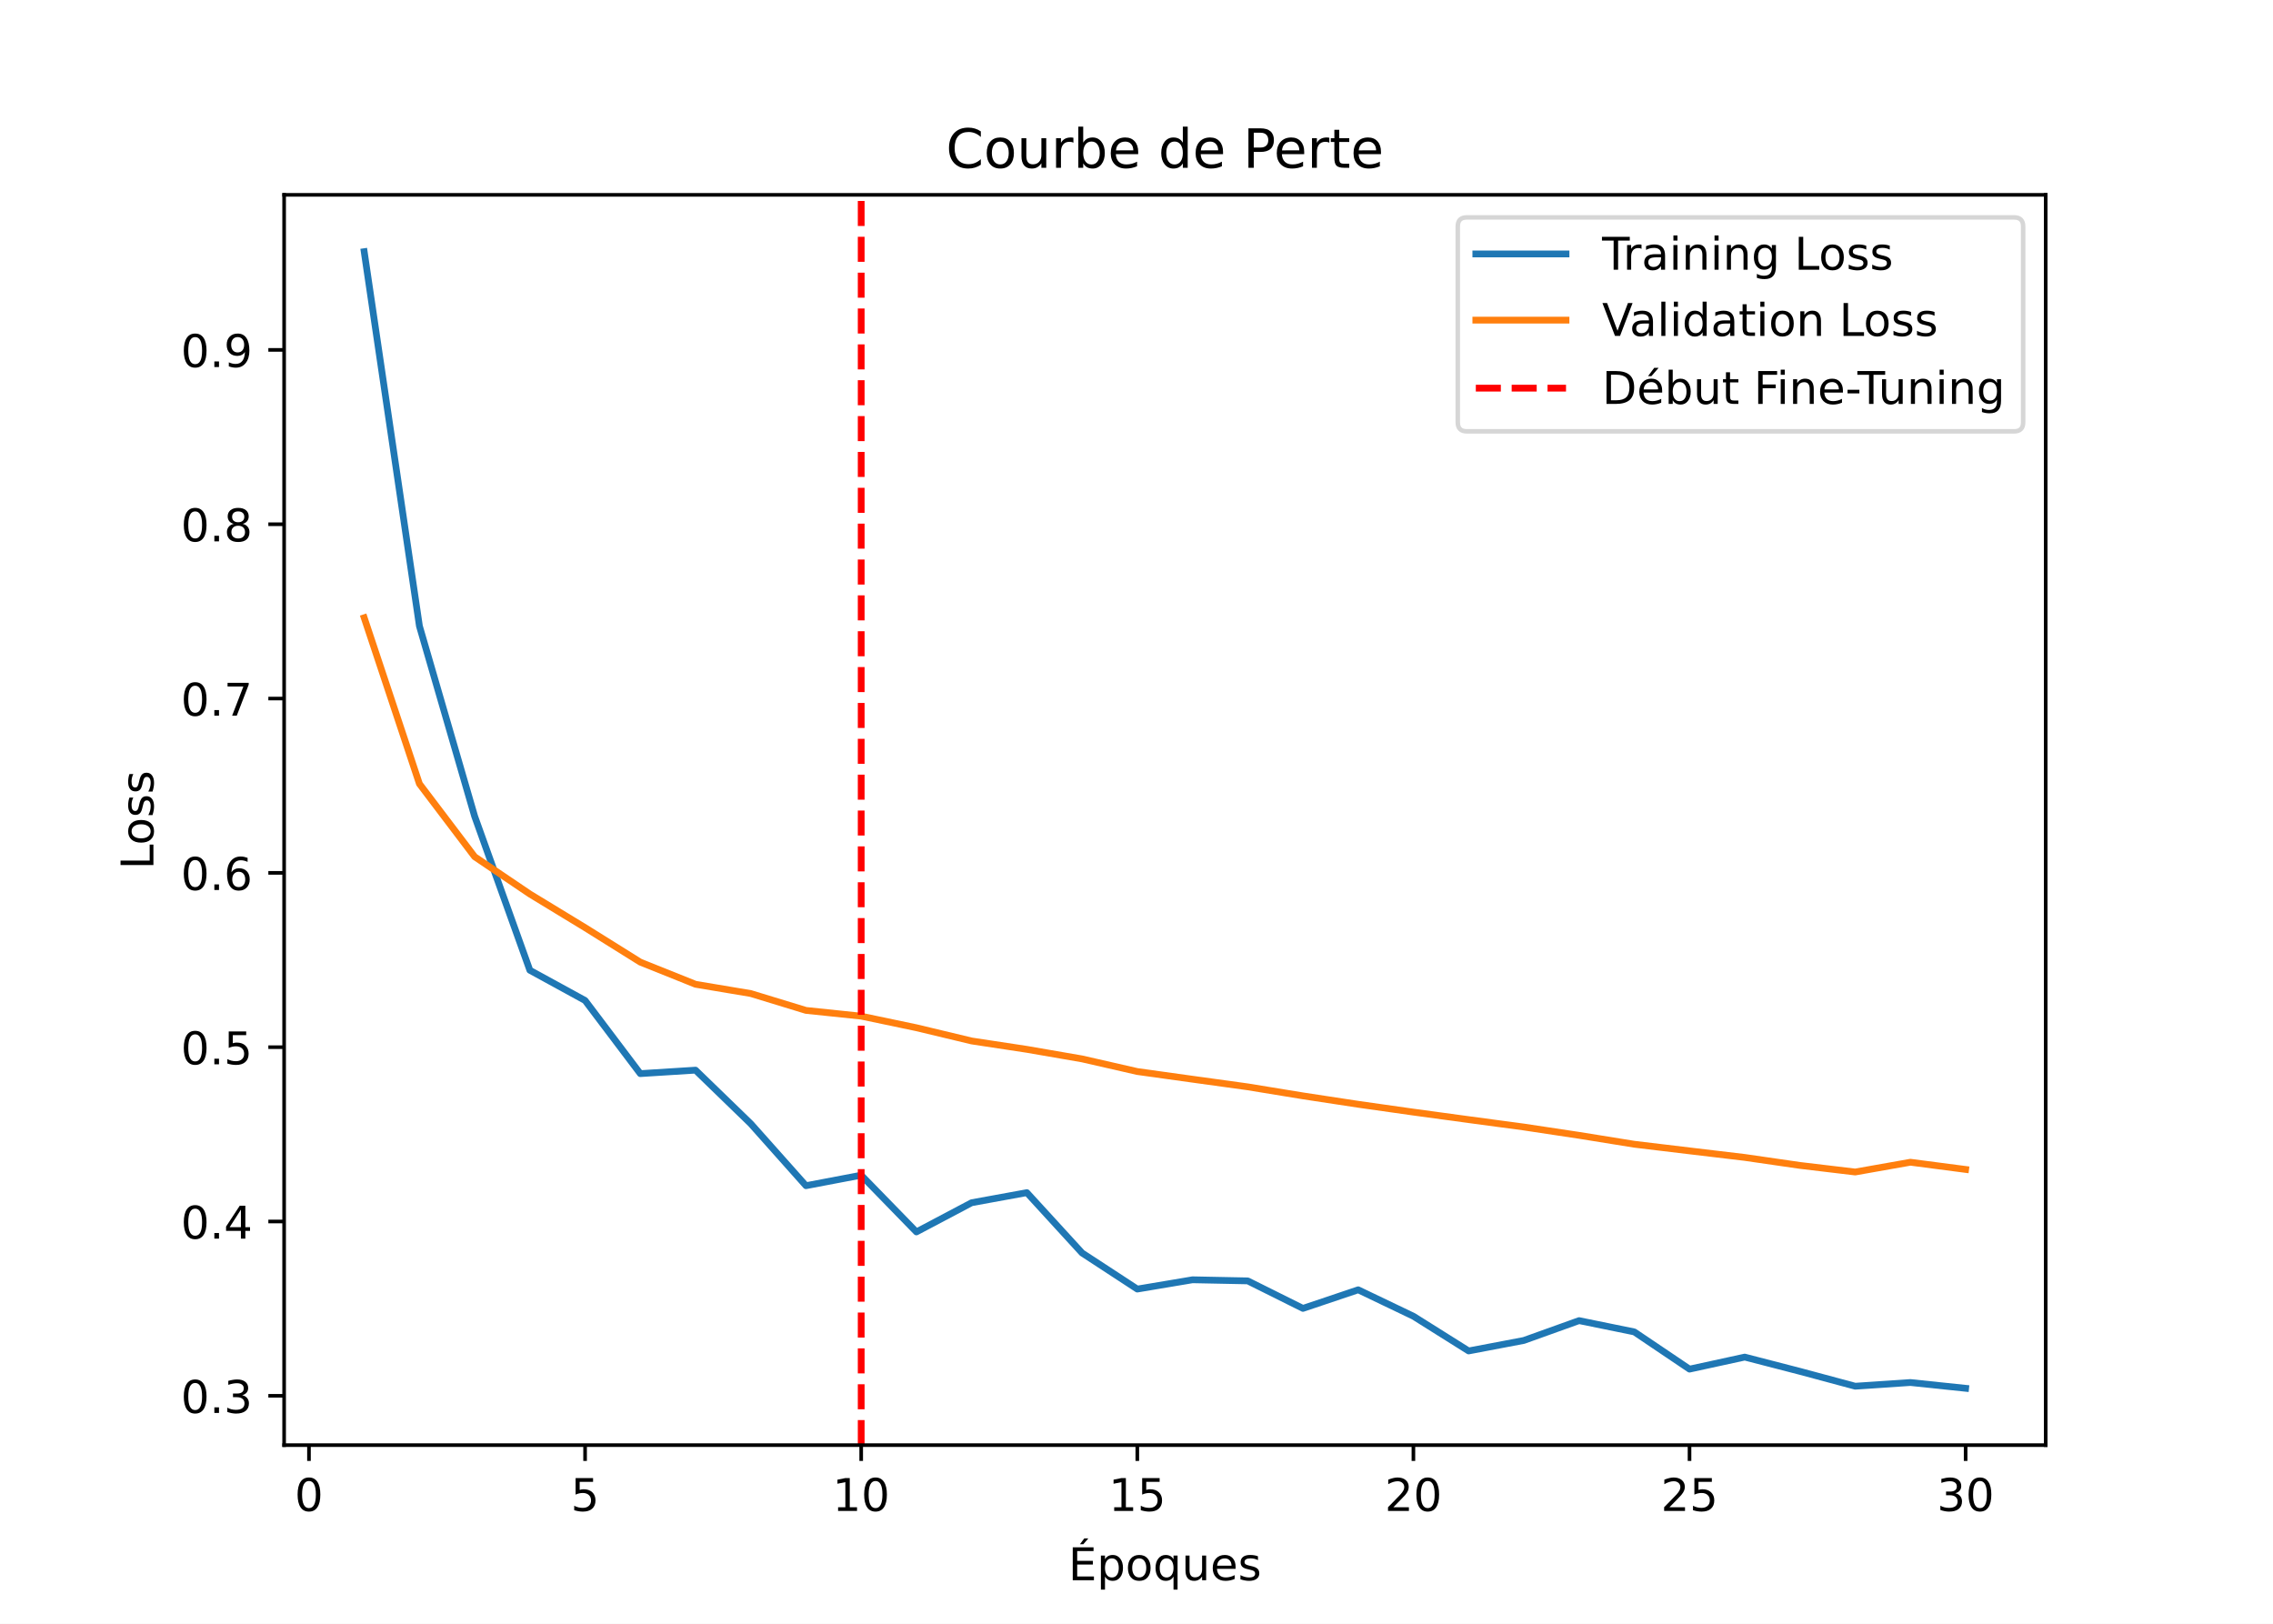
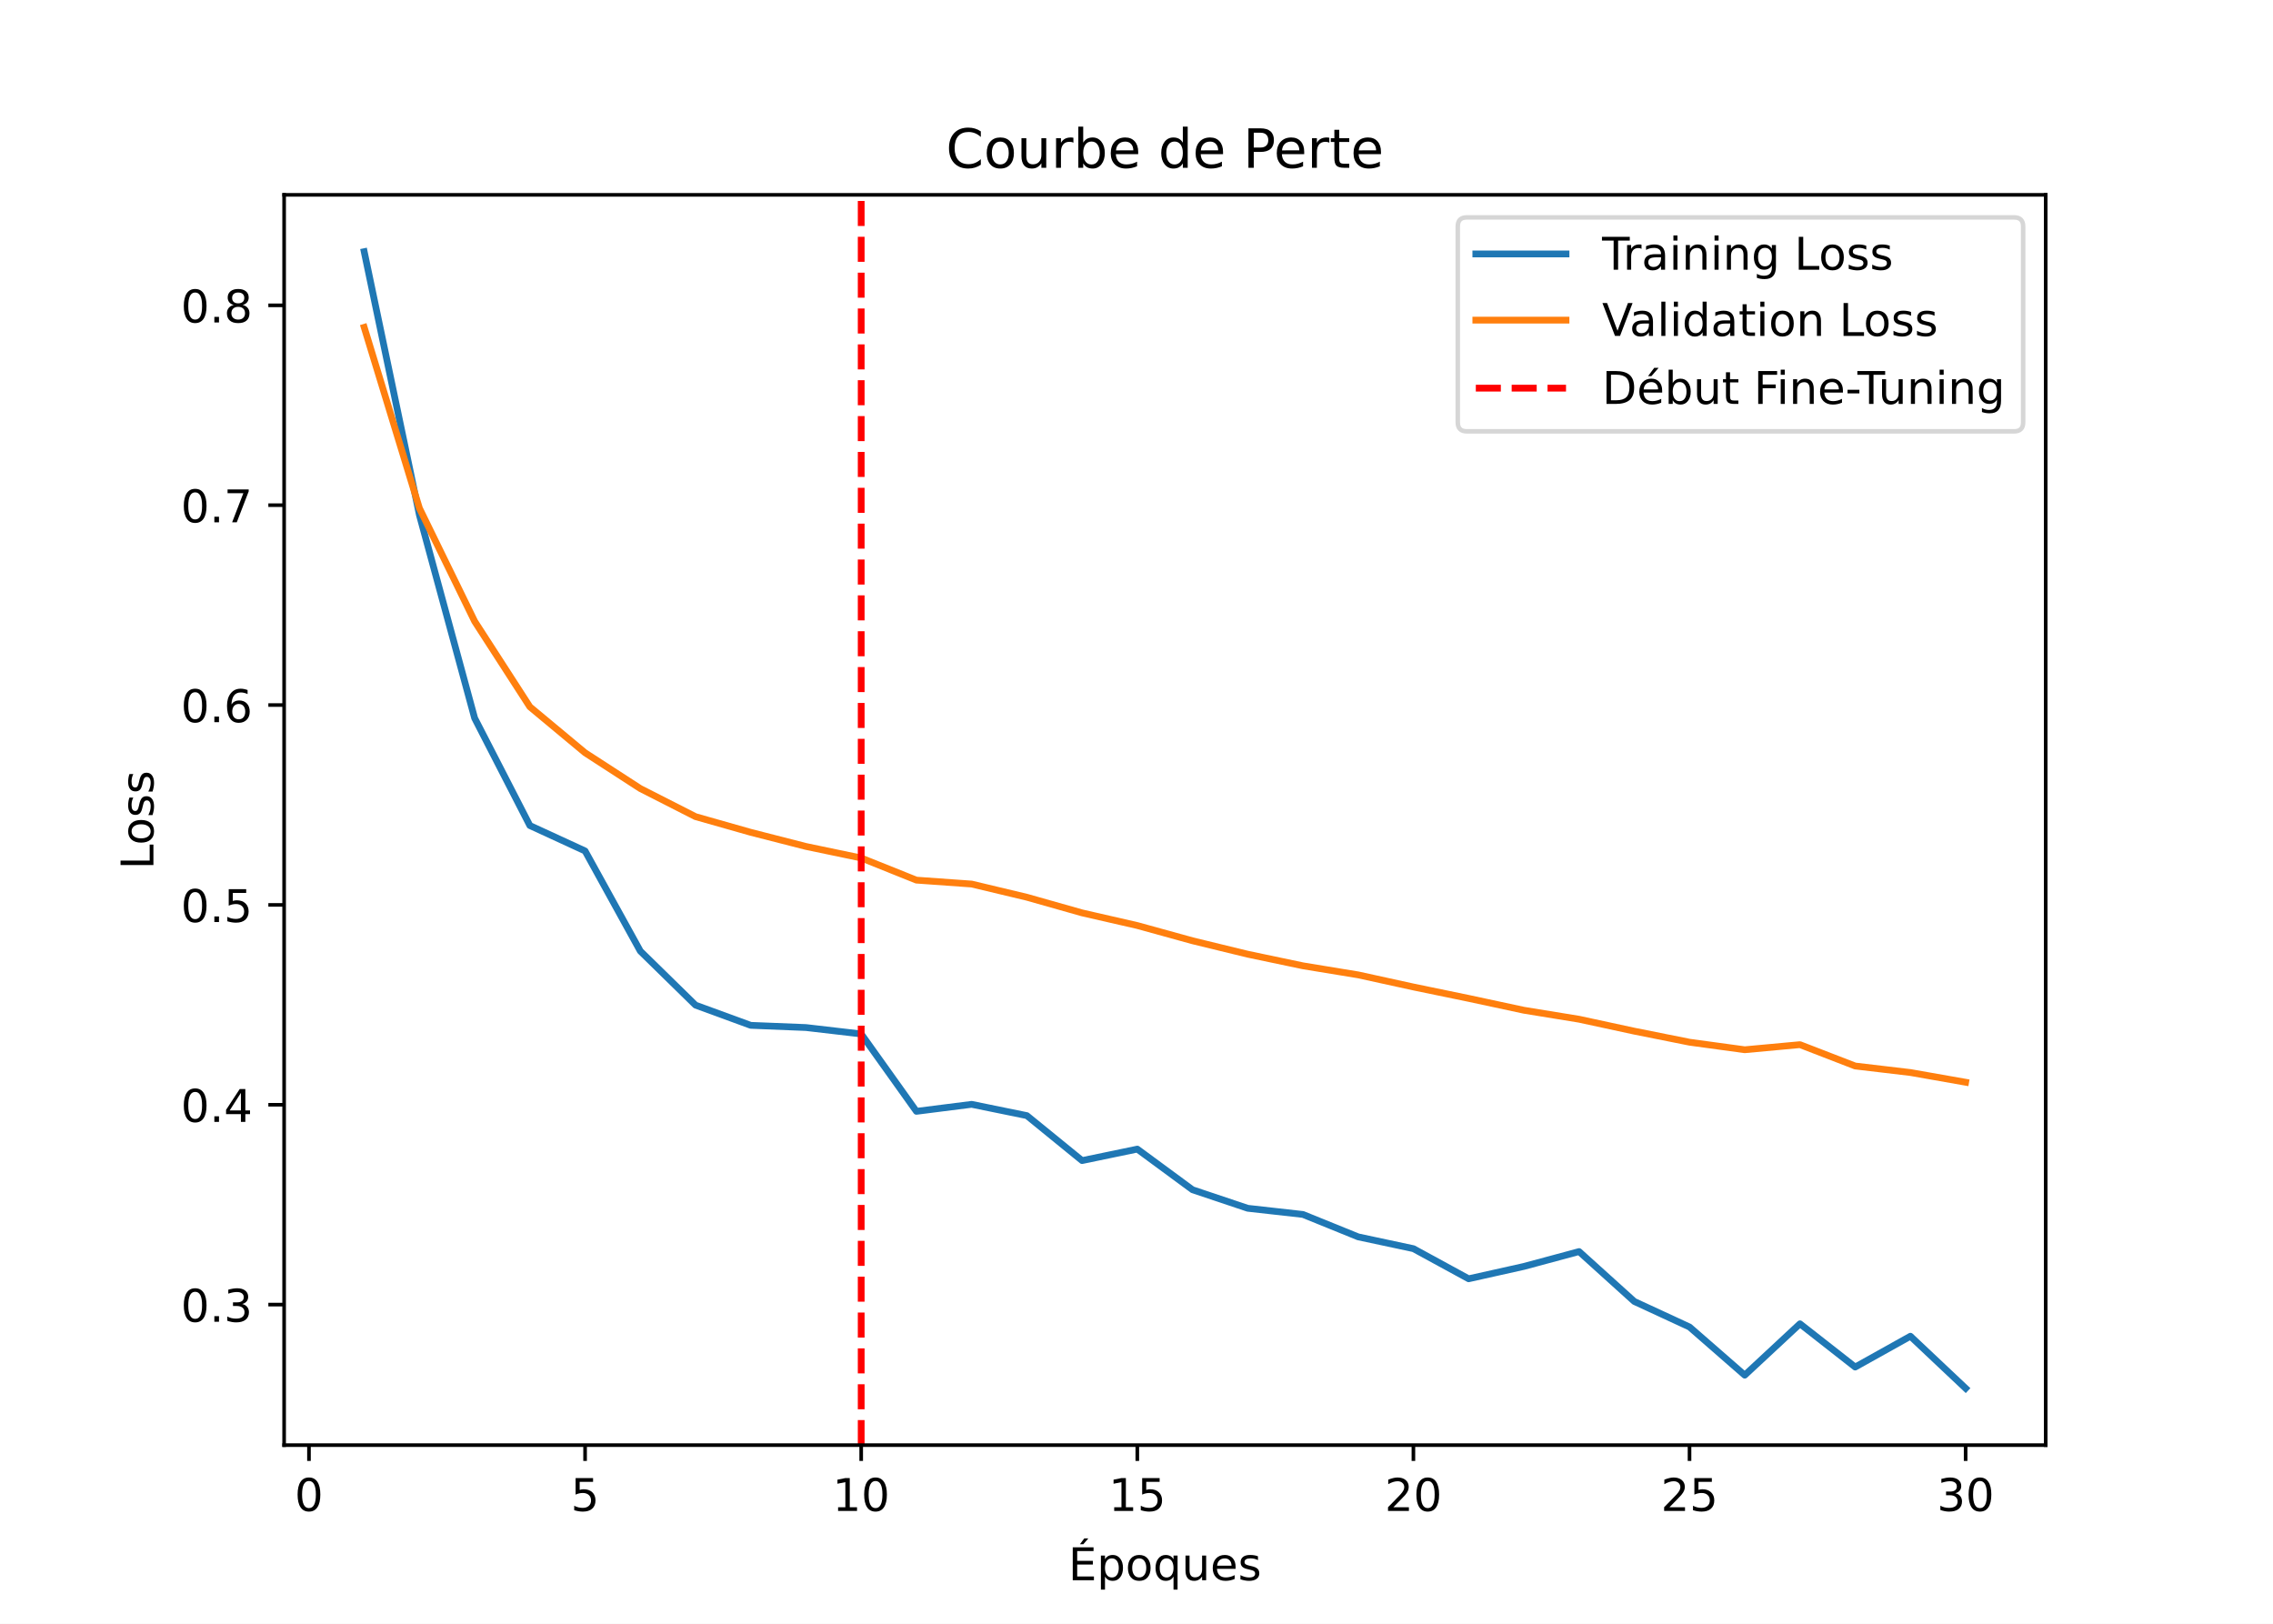
<svg xmlns="http://www.w3.org/2000/svg" xmlns:xlink="http://www.w3.org/1999/xlink" width="504pt" height="360pt" viewBox="0 0 504 360" version="1.1">
  <defs>
    <style type="text/css">*{stroke-linejoin: round; stroke-linecap: butt}</style>
  </defs>
  <g id="figure_1">
    <g id="patch_1">
      <path d="M 0 360  L 504 360  L 504 0  L 0 0  z " style="fill: #ffffff" />
    </g>
    <g id="axes_1">
      <g id="patch_2">
        <path d="M 63 320.4  L 453.6 320.4  L 453.6 43.2  L 63 43.2  z " style="fill: #ffffff" />
      </g>
      <g id="matplotlib.axis_1">
        <g id="xtick_1">
          <g id="line2d_1">
            <defs>
-               <path id="m450947bb49" d="M 0 0  L 0 3.5  " style="stroke: #000000; stroke-width: 0.8" />
-             </defs>
-             <g>
-               <use xlink:href="#m450947bb49" x="68.51" y="320.4" style="stroke: #000000; stroke-width: 0.8" />
+               <path id="m47a43eba93" d="M 0 0  L 0 3.5  " style="stroke: #000000; stroke-width: 0.8" />
+             </defs>
+             <g>
+               <use xlink:href="#m47a43eba93" x="68.51" y="320.4" style="stroke: #000000; stroke-width: 0.8" />
            </g>
          </g>
          <g id="text_1">
            <g transform="translate(65.32878 334.9984) scale(0.1 -0.1)">
              <defs>
                <path id="DejaVuSans-30" d="M 2034 4250  Q 1547 4250 1301 3770  Q 1056 3291 1056 2328  Q 1056 1369 1301 889  Q 1547 409 2034 409  Q 2525 409 2770 889  Q 3016 1369 3016 2328  Q 3016 3291 2770 3770  Q 2525 4250 2034 4250  z M 2034 4750  Q 2819 4750 3233 4129  Q 3647 3509 3647 2328  Q 3647 1150 3233 529  Q 2819 -91 2034 -91  Q 1250 -91 836 529  Q 422 1150 422 2328  Q 422 3509 836 4129  Q 1250 4750 2034 4750  z " transform="scale(0.015625)" />
              </defs>
              <use xlink:href="#DejaVuSans-30" />
            </g>
          </g>
        </g>
        <g id="xtick_2">
          <g id="line2d_2">
            <g>
-               <use xlink:href="#m450947bb49" x="129.733" y="320.4" style="stroke: #000000; stroke-width: 0.8" />
+               <use xlink:href="#m47a43eba93" x="129.733" y="320.4" style="stroke: #000000; stroke-width: 0.8" />
            </g>
          </g>
          <g id="text_2">
            <g transform="translate(126.5514 334.9984) scale(0.1 -0.1)">
              <defs>
                <path id="DejaVuSans-35" d="M 691 4666  L 3169 4666  L 3169 4134  L 1269 4134  L 1269 2991  Q 1406 3038 1543 3061  Q 1681 3084 1819 3084  Q 2600 3084 3056 2656  Q 3513 2228 3513 1497  Q 3513 744 3044 326  Q 2575 -91 1722 -91  Q 1428 -91 1123 -41  Q 819 9 494 109  L 494 744  Q 775 591 1075 516  Q 1375 441 1709 441  Q 2250 441 2565 725  Q 2881 1009 2881 1497  Q 2881 1984 2565 2268  Q 2250 2553 1709 2553  Q 1456 2553 1204 2497  Q 953 2441 691 2322  L 691 4666  z " transform="scale(0.015625)" />
              </defs>
              <use xlink:href="#DejaVuSans-35" />
            </g>
          </g>
        </g>
        <g id="xtick_3">
          <g id="line2d_3">
            <g>
-               <use xlink:href="#m450947bb49" x="190.955" y="320.4" style="stroke: #000000; stroke-width: 0.8" />
+               <use xlink:href="#m47a43eba93" x="190.955" y="320.4" style="stroke: #000000; stroke-width: 0.8" />
            </g>
          </g>
          <g id="text_3">
            <g transform="translate(184.5927 334.9984) scale(0.1 -0.1)">
              <defs>
                <path id="DejaVuSans-31" d="M 794 531  L 1825 531  L 1825 4091  L 703 3866  L 703 4441  L 1819 4666  L 2450 4666  L 2450 531  L 3481 531  L 3481 0  L 794 0  L 794 531  z " transform="scale(0.015625)" />
              </defs>
              <use xlink:href="#DejaVuSans-31" />
              <use xlink:href="#DejaVuSans-30" x="63.623" />
            </g>
          </g>
        </g>
        <g id="xtick_4">
          <g id="line2d_4">
            <g>
-               <use xlink:href="#m450947bb49" x="252.178" y="320.4" style="stroke: #000000; stroke-width: 0.8" />
+               <use xlink:href="#m47a43eba93" x="252.178" y="320.4" style="stroke: #000000; stroke-width: 0.8" />
            </g>
          </g>
          <g id="text_4">
            <g transform="translate(245.8152 334.9984) scale(0.1 -0.1)">
              <use xlink:href="#DejaVuSans-31" />
              <use xlink:href="#DejaVuSans-35" x="63.623" />
            </g>
          </g>
        </g>
        <g id="xtick_5">
          <g id="line2d_5">
            <g>
-               <use xlink:href="#m450947bb49" x="313.4" y="320.4" style="stroke: #000000; stroke-width: 0.8" />
+               <use xlink:href="#m47a43eba93" x="313.4" y="320.4" style="stroke: #000000; stroke-width: 0.8" />
            </g>
          </g>
          <g id="text_5">
            <g transform="translate(307.0378 334.9984) scale(0.1 -0.1)">
              <defs>
                <path id="DejaVuSans-32" d="M 1228 531  L 3431 531  L 3431 0  L 469 0  L 469 531  Q 828 903 1448 1529  Q 2069 2156 2228 2338  Q 2531 2678 2651 2914  Q 2772 3150 2772 3378  Q 2772 3750 2511 3984  Q 2250 4219 1831 4219  Q 1534 4219 1204 4116  Q 875 4013 500 3803  L 500 4441  Q 881 4594 1212 4672  Q 1544 4750 1819 4750  Q 2544 4750 2975 4387  Q 3406 4025 3406 3419  Q 3406 3131 3298 2873  Q 3191 2616 2906 2266  Q 2828 2175 2409 1742  Q 1991 1309 1228 531  z " transform="scale(0.015625)" />
              </defs>
              <use xlink:href="#DejaVuSans-32" />
              <use xlink:href="#DejaVuSans-30" x="63.623" />
            </g>
          </g>
        </g>
        <g id="xtick_6">
          <g id="line2d_6">
            <g>
-               <use xlink:href="#m450947bb49" x="374.623" y="320.4" style="stroke: #000000; stroke-width: 0.8" />
+               <use xlink:href="#m47a43eba93" x="374.623" y="320.4" style="stroke: #000000; stroke-width: 0.8" />
            </g>
          </g>
          <g id="text_6">
            <g transform="translate(368.2604 334.9984) scale(0.1 -0.1)">
              <use xlink:href="#DejaVuSans-32" />
              <use xlink:href="#DejaVuSans-35" x="63.623" />
            </g>
          </g>
        </g>
        <g id="xtick_7">
          <g id="line2d_7">
            <g>
-               <use xlink:href="#m450947bb49" x="435.845" y="320.4" style="stroke: #000000; stroke-width: 0.8" />
+               <use xlink:href="#m47a43eba93" x="435.845" y="320.4" style="stroke: #000000; stroke-width: 0.8" />
            </g>
          </g>
          <g id="text_7">
            <g transform="translate(429.483 334.9984) scale(0.1 -0.1)">
              <defs>
                <path id="DejaVuSans-33" d="M 2597 2516  Q 3050 2419 3304 2112  Q 3559 1806 3559 1356  Q 3559 666 3084 287  Q 2609 -91 1734 -91  Q 1441 -91 1130 -33  Q 819 25 488 141  L 488 750  Q 750 597 1062 519  Q 1375 441 1716 441  Q 2309 441 2620 675  Q 2931 909 2931 1356  Q 2931 1769 2642 2001  Q 2353 2234 1838 2234  L 1294 2234  L 1294 2753  L 1863 2753  Q 2328 2753 2575 2939  Q 2822 3125 2822 3475  Q 2822 3834 2567 4026  Q 2313 4219 1838 4219  Q 1578 4219 1281 4162  Q 984 4106 628 3988  L 628 4550  Q 988 4650 1302 4700  Q 1616 4750 1894 4750  Q 2613 4750 3031 4423  Q 3450 4097 3450 3541  Q 3450 3153 3228 2886  Q 3006 2619 2597 2516  z " transform="scale(0.015625)" />
              </defs>
              <use xlink:href="#DejaVuSans-33" />
              <use xlink:href="#DejaVuSans-30" x="63.623" />
            </g>
          </g>
        </g>
        <g id="text_8">
          <g transform="translate(236.8828 350.3516) scale(0.1 -0.1)">
            <defs>
              <path id="DejaVuSans-c9" d="M 628 4666  L 3578 4666  L 3578 4134  L 1259 4134  L 1259 2753  L 3481 2753  L 3481 2222  L 1259 2222  L 1259 531  L 3634 531  L 3634 0  L 628 0  L 628 4666  z M 2266 5935  L 2844 5935  L 2131 5110  L 1653 5110  L 2266 5935  z " transform="scale(0.015625)" />
              <path id="DejaVuSans-70" d="M 1159 525  L 1159 -1331  L 581 -1331  L 581 3500  L 1159 3500  L 1159 2969  Q 1341 3281 1617 3432  Q 1894 3584 2278 3584  Q 2916 3584 3314 3078  Q 3713 2572 3713 1747  Q 3713 922 3314 415  Q 2916 -91 2278 -91  Q 1894 -91 1617 61  Q 1341 213 1159 525  z M 3116 1747  Q 3116 2381 2855 2742  Q 2594 3103 2138 3103  Q 1681 3103 1420 2742  Q 1159 2381 1159 1747  Q 1159 1113 1420 752  Q 1681 391 2138 391  Q 2594 391 2855 752  Q 3116 1113 3116 1747  z " transform="scale(0.015625)" />
              <path id="DejaVuSans-6f" d="M 1959 3097  Q 1497 3097 1228 2736  Q 959 2375 959 1747  Q 959 1119 1226 758  Q 1494 397 1959 397  Q 2419 397 2687 759  Q 2956 1122 2956 1747  Q 2956 2369 2687 2733  Q 2419 3097 1959 3097  z M 1959 3584  Q 2709 3584 3137 3096  Q 3566 2609 3566 1747  Q 3566 888 3137 398  Q 2709 -91 1959 -91  Q 1206 -91 779 398  Q 353 888 353 1747  Q 353 2609 779 3096  Q 1206 3584 1959 3584  z " transform="scale(0.015625)" />
              <path id="DejaVuSans-71" d="M 947 1747  Q 947 1113 1208 752  Q 1469 391 1925 391  Q 2381 391 2643 752  Q 2906 1113 2906 1747  Q 2906 2381 2643 2742  Q 2381 3103 1925 3103  Q 1469 3103 1208 2742  Q 947 2381 947 1747  z M 2906 525  Q 2725 213 2448 61  Q 2172 -91 1784 -91  Q 1150 -91 751 415  Q 353 922 353 1747  Q 353 2572 751 3078  Q 1150 3584 1784 3584  Q 2172 3584 2448 3432  Q 2725 3281 2906 2969  L 2906 3500  L 3481 3500  L 3481 -1331  L 2906 -1331  L 2906 525  z " transform="scale(0.015625)" />
              <path id="DejaVuSans-75" d="M 544 1381  L 544 3500  L 1119 3500  L 1119 1403  Q 1119 906 1312 657  Q 1506 409 1894 409  Q 2359 409 2629 706  Q 2900 1003 2900 1516  L 2900 3500  L 3475 3500  L 3475 0  L 2900 0  L 2900 538  Q 2691 219 2414 64  Q 2138 -91 1772 -91  Q 1169 -91 856 284  Q 544 659 544 1381  z M 1991 3584  L 1991 3584  z " transform="scale(0.015625)" />
              <path id="DejaVuSans-65" d="M 3597 1894  L 3597 1613  L 953 1613  Q 991 1019 1311 708  Q 1631 397 2203 397  Q 2534 397 2845 478  Q 3156 559 3463 722  L 3463 178  Q 3153 47 2828 -22  Q 2503 -91 2169 -91  Q 1331 -91 842 396  Q 353 884 353 1716  Q 353 2575 817 3079  Q 1281 3584 2069 3584  Q 2775 3584 3186 3129  Q 3597 2675 3597 1894  z M 3022 2063  Q 3016 2534 2758 2815  Q 2500 3097 2075 3097  Q 1594 3097 1305 2825  Q 1016 2553 972 2059  L 3022 2063  z " transform="scale(0.015625)" />
              <path id="DejaVuSans-73" d="M 2834 3397  L 2834 2853  Q 2591 2978 2328 3040  Q 2066 3103 1784 3103  Q 1356 3103 1142 2972  Q 928 2841 928 2578  Q 928 2378 1081 2264  Q 1234 2150 1697 2047  L 1894 2003  Q 2506 1872 2764 1633  Q 3022 1394 3022 966  Q 3022 478 2636 193  Q 2250 -91 1575 -91  Q 1294 -91 989 -36  Q 684 19 347 128  L 347 722  Q 666 556 975 473  Q 1284 391 1588 391  Q 1994 391 2212 530  Q 2431 669 2431 922  Q 2431 1156 2273 1281  Q 2116 1406 1581 1522  L 1381 1569  Q 847 1681 609 1914  Q 372 2147 372 2553  Q 372 3047 722 3315  Q 1072 3584 1716 3584  Q 2034 3584 2315 3537  Q 2597 3491 2834 3397  z " transform="scale(0.015625)" />
            </defs>
            <use xlink:href="#DejaVuSans-c9" />
            <use xlink:href="#DejaVuSans-70" x="63.184" />
            <use xlink:href="#DejaVuSans-6f" x="126.66" />
            <use xlink:href="#DejaVuSans-71" x="187.842" />
            <use xlink:href="#DejaVuSans-75" x="251.318" />
            <use xlink:href="#DejaVuSans-65" x="314.697" />
            <use xlink:href="#DejaVuSans-73" x="376.221" />
          </g>
        </g>
      </g>
      <g id="matplotlib.axis_2">
        <g id="ytick_1">
          <g id="line2d_8">
            <defs>
-               <path id="ma05d644a22" d="M 0 0  L -3.5 0  " style="stroke: #000000; stroke-width: 0.8" />
-             </defs>
-             <g>
-               <use xlink:href="#ma05d644a22" x="63" y="309.463" style="stroke: #000000; stroke-width: 0.8" />
+               <path id="m7ae5105390" d="M 0 0  L -3.5 0  " style="stroke: #000000; stroke-width: 0.8" />
+             </defs>
+             <g>
+               <use xlink:href="#m7ae5105390" x="63" y="289.245" style="stroke: #000000; stroke-width: 0.8" />
            </g>
          </g>
          <g id="text_9">
-             <g transform="translate(40.09687 313.2621) scale(0.1 -0.1)">
+             <g transform="translate(40.09687 293.0447) scale(0.1 -0.1)">
              <defs>
                <path id="DejaVuSans-2e" d="M 684 794  L 1344 794  L 1344 0  L 684 0  L 684 794  z " transform="scale(0.015625)" />
              </defs>
              <use xlink:href="#DejaVuSans-30" />
              <use xlink:href="#DejaVuSans-2e" x="63.623" />
              <use xlink:href="#DejaVuSans-33" x="95.41" />
            </g>
          </g>
        </g>
        <g id="ytick_2">
          <g id="line2d_9">
            <g>
-               <use xlink:href="#ma05d644a22" x="63" y="270.815" style="stroke: #000000; stroke-width: 0.8" />
+               <use xlink:href="#m7ae5105390" x="63" y="244.935" style="stroke: #000000; stroke-width: 0.8" />
            </g>
          </g>
          <g id="text_10">
-             <g transform="translate(40.09687 274.6146) scale(0.1 -0.1)">
+             <g transform="translate(40.09687 248.7346) scale(0.1 -0.1)">
              <defs>
                <path id="DejaVuSans-34" d="M 2419 4116  L 825 1625  L 2419 1625  L 2419 4116  z M 2253 4666  L 3047 4666  L 3047 1625  L 3713 1625  L 3713 1100  L 3047 1100  L 3047 0  L 2419 0  L 2419 1100  L 313 1100  L 313 1709  L 2253 4666  z " transform="scale(0.015625)" />
              </defs>
              <use xlink:href="#DejaVuSans-30" />
              <use xlink:href="#DejaVuSans-2e" x="63.623" />
              <use xlink:href="#DejaVuSans-34" x="95.41" />
            </g>
          </g>
        </g>
        <g id="ytick_3">
          <g id="line2d_10">
            <g>
-               <use xlink:href="#ma05d644a22" x="63" y="232.168" style="stroke: #000000; stroke-width: 0.8" />
+               <use xlink:href="#m7ae5105390" x="63" y="200.625" style="stroke: #000000; stroke-width: 0.8" />
            </g>
          </g>
          <g id="text_11">
-             <g transform="translate(40.09687 235.9672) scale(0.1 -0.1)">
+             <g transform="translate(40.09687 204.4245) scale(0.1 -0.1)">
              <use xlink:href="#DejaVuSans-30" />
              <use xlink:href="#DejaVuSans-2e" x="63.623" />
              <use xlink:href="#DejaVuSans-35" x="95.41" />
            </g>
          </g>
        </g>
        <g id="ytick_4">
          <g id="line2d_11">
            <g>
-               <use xlink:href="#ma05d644a22" x="63" y="193.52" style="stroke: #000000; stroke-width: 0.8" />
+               <use xlink:href="#m7ae5105390" x="63" y="156.315" style="stroke: #000000; stroke-width: 0.8" />
            </g>
          </g>
          <g id="text_12">
-             <g transform="translate(40.09687 197.3197) scale(0.1 -0.1)">
+             <g transform="translate(40.09687 160.1144) scale(0.1 -0.1)">
              <defs>
                <path id="DejaVuSans-36" d="M 2113 2584  Q 1688 2584 1439 2293  Q 1191 2003 1191 1497  Q 1191 994 1439 701  Q 1688 409 2113 409  Q 2538 409 2786 701  Q 3034 994 3034 1497  Q 3034 2003 2786 2293  Q 2538 2584 2113 2584  z M 3366 4563  L 3366 3988  Q 3128 4100 2886 4159  Q 2644 4219 2406 4219  Q 1781 4219 1451 3797  Q 1122 3375 1075 2522  Q 1259 2794 1537 2939  Q 1816 3084 2150 3084  Q 2853 3084 3261 2657  Q 3669 2231 3669 1497  Q 3669 778 3244 343  Q 2819 -91 2113 -91  Q 1303 -91 875 529  Q 447 1150 447 2328  Q 447 3434 972 4092  Q 1497 4750 2381 4750  Q 2619 4750 2861 4703  Q 3103 4656 3366 4563  z " transform="scale(0.015625)" />
              </defs>
              <use xlink:href="#DejaVuSans-30" />
              <use xlink:href="#DejaVuSans-2e" x="63.623" />
              <use xlink:href="#DejaVuSans-36" x="95.41" />
            </g>
          </g>
        </g>
        <g id="ytick_5">
          <g id="line2d_12">
            <g>
-               <use xlink:href="#ma05d644a22" x="63" y="154.873" style="stroke: #000000; stroke-width: 0.8" />
+               <use xlink:href="#m7ae5105390" x="63" y="112.005" style="stroke: #000000; stroke-width: 0.8" />
            </g>
          </g>
          <g id="text_13">
-             <g transform="translate(40.09687 158.6723) scale(0.1 -0.1)">
+             <g transform="translate(40.09687 115.8043) scale(0.1 -0.1)">
              <defs>
                <path id="DejaVuSans-37" d="M 525 4666  L 3525 4666  L 3525 4397  L 1831 0  L 1172 0  L 2766 4134  L 525 4134  L 525 4666  z " transform="scale(0.015625)" />
              </defs>
              <use xlink:href="#DejaVuSans-30" />
              <use xlink:href="#DejaVuSans-2e" x="63.623" />
              <use xlink:href="#DejaVuSans-37" x="95.41" />
            </g>
          </g>
        </g>
        <g id="ytick_6">
          <g id="line2d_13">
            <g>
-               <use xlink:href="#ma05d644a22" x="63" y="116.226" style="stroke: #000000; stroke-width: 0.8" />
+               <use xlink:href="#m7ae5105390" x="63" y="67.695" style="stroke: #000000; stroke-width: 0.8" />
            </g>
          </g>
          <g id="text_14">
-             <g transform="translate(40.09687 120.0248) scale(0.1 -0.1)">
+             <g transform="translate(40.09687 71.49423) scale(0.1 -0.1)">
              <defs>
                <path id="DejaVuSans-38" d="M 2034 2216  Q 1584 2216 1326 1975  Q 1069 1734 1069 1313  Q 1069 891 1326 650  Q 1584 409 2034 409  Q 2484 409 2743 651  Q 3003 894 3003 1313  Q 3003 1734 2745 1975  Q 2488 2216 2034 2216  z M 1403 2484  Q 997 2584 770 2862  Q 544 3141 544 3541  Q 544 4100 942 4425  Q 1341 4750 2034 4750  Q 2731 4750 3128 4425  Q 3525 4100 3525 3541  Q 3525 3141 3298 2862  Q 3072 2584 2669 2484  Q 3125 2378 3379 2068  Q 3634 1759 3634 1313  Q 3634 634 3220 271  Q 2806 -91 2034 -91  Q 1263 -91 848 271  Q 434 634 434 1313  Q 434 1759 690 2068  Q 947 2378 1403 2484  z M 1172 3481  Q 1172 3119 1398 2916  Q 1625 2713 2034 2713  Q 2441 2713 2670 2916  Q 2900 3119 2900 3481  Q 2900 3844 2670 4047  Q 2441 4250 2034 4250  Q 1625 4250 1398 4047  Q 1172 3844 1172 3481  z " transform="scale(0.015625)" />
              </defs>
              <use xlink:href="#DejaVuSans-30" />
              <use xlink:href="#DejaVuSans-2e" x="63.623" />
              <use xlink:href="#DejaVuSans-38" x="95.41" />
            </g>
          </g>
        </g>
-         <g id="ytick_7">
-           <g id="line2d_14">
-             <g>
-               <use xlink:href="#ma05d644a22" x="63" y="77.578" style="stroke: #000000; stroke-width: 0.8" />
-             </g>
-           </g>
-           <g id="text_15">
-             <g transform="translate(40.09687 81.37735) scale(0.1 -0.1)">
-               <defs>
-                 <path id="DejaVuSans-39" d="M 703 97  L 703 672  Q 941 559 1184 500  Q 1428 441 1663 441  Q 2288 441 2617 861  Q 2947 1281 2994 2138  Q 2813 1869 2534 1725  Q 2256 1581 1919 1581  Q 1219 1581 811 2004  Q 403 2428 403 3163  Q 403 3881 828 4315  Q 1253 4750 1959 4750  Q 2769 4750 3195 4129  Q 3622 3509 3622 2328  Q 3622 1225 3098 567  Q 2575 -91 1691 -91  Q 1453 -91 1209 -44  Q 966 3 703 97  z M 1959 2075  Q 2384 2075 2632 2365  Q 2881 2656 2881 3163  Q 2881 3666 2632 3958  Q 2384 4250 1959 4250  Q 1534 4250 1286 3958  Q 1038 3666 1038 3163  Q 1038 2656 1286 2365  Q 1534 2075 1959 2075  z " transform="scale(0.015625)" />
-               </defs>
-               <use xlink:href="#DejaVuSans-30" />
-               <use xlink:href="#DejaVuSans-2e" x="63.623" />
-               <use xlink:href="#DejaVuSans-39" x="95.41" />
-             </g>
-           </g>
-         </g>
-         <g id="text_16">
+         <g id="text_15">
          <g transform="translate(34.01719 192.7672) rotate(-90) scale(0.1 -0.1)">
            <defs>
              <path id="DejaVuSans-4c" d="M 628 4666  L 1259 4666  L 1259 531  L 3531 531  L 3531 0  L 628 0  L 628 4666  z " transform="scale(0.015625)" />
            </defs>
            <use xlink:href="#DejaVuSans-4c" />
            <use xlink:href="#DejaVuSans-6f" x="53.963" />
            <use xlink:href="#DejaVuSans-73" x="115.145" />
            <use xlink:href="#DejaVuSans-73" x="167.244" />
          </g>
        </g>
      </g>
+       <g id="line2d_14">
+         <path d="M 80.755 55.8  L 92.999 114.191  L 105.244 159.216  L 117.488 183.03  L 129.733 188.668  L 141.977 210.864  L 154.222 222.848  L 166.466 227.328  L 178.711 227.817  L 190.955 229.238  L 203.2 246.393  L 215.444 244.842  L 227.689 247.344  L 239.933 257.312  L 252.178 254.768  L 264.422 263.781  L 276.667 267.888  L 288.911 269.258  L 301.156 274.225  L 313.4 276.842  L 325.645 283.518  L 337.889 280.783  L 350.134 277.485  L 362.378 288.546  L 374.623 294.209  L 386.867 304.89  L 399.112 293.5  L 411.356 303.088  L 423.601 296.256  L 435.845 307.8  " clip-path="url(#p31585a074d)" style="fill: none; stroke: #1f77b4; stroke-width: 1.5; stroke-linecap: square" />
+       </g>
      <g id="line2d_15">
-         <path d="M 80.755 55.8  L 92.999 138.798  L 105.244 180.976  L 117.488 215.115  L 129.733 221.816  L 141.977 238.034  L 154.222 237.263  L 166.466 249.133  L 178.711 262.882  L 190.955 260.553  L 203.2 273.128  L 215.444 266.656  L 227.689 264.421  L 239.933 277.796  L 252.178 285.799  L 264.422 283.741  L 276.667 283.985  L 288.911 290.084  L 301.156 285.962  L 313.4 291.824  L 325.645 299.518  L 337.889 297.19  L 350.134 292.796  L 362.378 295.296  L 374.623 303.548  L 386.867 300.882  L 399.112 304.045  L 411.356 307.338  L 423.601 306.518  L 435.845 307.8  " clip-path="url(#pddacc83462)" style="fill: none; stroke: #1f77b4; stroke-width: 1.5; stroke-linecap: square" />
+         <path d="M 80.755 72.577  L 92.999 112.672  L 105.244 137.751  L 117.488 156.709  L 129.733 166.898  L 141.977 174.827  L 154.222 181.059  L 166.466 184.536  L 178.711 187.668  L 190.955 190.226  L 203.2 195.134  L 215.444 196.003  L 227.689 198.927  L 239.933 202.393  L 252.178 205.2  L 264.422 208.578  L 276.667 211.558  L 288.911 214.131  L 301.156 216.14  L 313.4 218.823  L 325.645 221.352  L 337.889 223.98  L 350.134 225.974  L 362.378 228.619  L 374.623 231.068  L 386.867 232.74  L 399.112 231.61  L 411.356 236.344  L 423.601 237.789  L 435.845 239.944  " clip-path="url(#p31585a074d)" style="fill: none; stroke: #ff7f0e; stroke-width: 1.5; stroke-linecap: square" />
      </g>
      <g id="line2d_16">
-         <path d="M 80.755 136.964  L 92.999 173.78  L 105.244 189.943  L 117.488 198.217  L 129.733 205.667  L 141.977 213.314  L 154.222 218.226  L 166.466 220.277  L 178.711 224.016  L 190.955 225.291  L 203.2 227.86  L 215.444 230.792  L 227.689 232.651  L 239.933 234.77  L 252.178 237.569  L 264.422 239.273  L 276.667 240.963  L 288.911 242.966  L 301.156 244.831  L 313.4 246.566  L 325.645 248.231  L 337.889 249.872  L 350.134 251.717  L 362.378 253.691  L 374.623 255.159  L 386.867 256.614  L 399.112 258.387  L 411.356 259.845  L 423.601 257.679  L 435.845 259.277  " clip-path="url(#pddacc83462)" style="fill: none; stroke: #ff7f0e; stroke-width: 1.5; stroke-linecap: square" />
-       </g>
-       <g id="line2d_17">
-         <path d="M 190.955 320.4  L 190.955 43.2  " clip-path="url(#pddacc83462)" style="fill: none; stroke-dasharray: 5.55,2.4; stroke-dashoffset: 0; stroke: #ff0000; stroke-width: 1.5" />
+         <path d="M 190.955 320.4  L 190.955 43.2  " clip-path="url(#p31585a074d)" style="fill: none; stroke-dasharray: 5.55,2.4; stroke-dashoffset: 0; stroke: #ff0000; stroke-width: 1.5" />
      </g>
      <g id="patch_3">
        <path d="M 63 320.4  L 63 43.2  " style="fill: none; stroke: #000000; stroke-width: 0.8; stroke-linejoin: miter; stroke-linecap: square" />
      </g>
      <g id="patch_4">
        <path d="M 453.6 320.4  L 453.6 43.2  " style="fill: none; stroke: #000000; stroke-width: 0.8; stroke-linejoin: miter; stroke-linecap: square" />
      </g>
      <g id="patch_5">
        <path d="M 63 320.4  L 453.6 320.4  " style="fill: none; stroke: #000000; stroke-width: 0.8; stroke-linejoin: miter; stroke-linecap: square" />
      </g>
      <g id="patch_6">
        <path d="M 63 43.2  L 453.6 43.2  " style="fill: none; stroke: #000000; stroke-width: 0.8; stroke-linejoin: miter; stroke-linecap: square" />
      </g>
-       <g id="text_17">
+       <g id="text_16">
        <g transform="translate(209.7516 37.2) scale(0.12 -0.12)">
          <defs>
            <path id="DejaVuSans-43" d="M 4122 4306  L 4122 3641  Q 3803 3938 3442 4084  Q 3081 4231 2675 4231  Q 1875 4231 1450 3742  Q 1025 3253 1025 2328  Q 1025 1406 1450 917  Q 1875 428 2675 428  Q 3081 428 3442 575  Q 3803 722 4122 1019  L 4122 359  Q 3791 134 3420 21  Q 3050 -91 2638 -91  Q 1578 -91 968 557  Q 359 1206 359 2328  Q 359 3453 968 4101  Q 1578 4750 2638 4750  Q 3056 4750 3426 4639  Q 3797 4528 4122 4306  z " transform="scale(0.015625)" />
            <path id="DejaVuSans-72" d="M 2631 2963  Q 2534 3019 2420 3045  Q 2306 3072 2169 3072  Q 1681 3072 1420 2755  Q 1159 2438 1159 1844  L 1159 0  L 581 0  L 581 3500  L 1159 3500  L 1159 2956  Q 1341 3275 1631 3429  Q 1922 3584 2338 3584  Q 2397 3584 2469 3576  Q 2541 3569 2628 3553  L 2631 2963  z " transform="scale(0.015625)" />
            <path id="DejaVuSans-62" d="M 3116 1747  Q 3116 2381 2855 2742  Q 2594 3103 2138 3103  Q 1681 3103 1420 2742  Q 1159 2381 1159 1747  Q 1159 1113 1420 752  Q 1681 391 2138 391  Q 2594 391 2855 752  Q 3116 1113 3116 1747  z M 1159 2969  Q 1341 3281 1617 3432  Q 1894 3584 2278 3584  Q 2916 3584 3314 3078  Q 3713 2572 3713 1747  Q 3713 922 3314 415  Q 2916 -91 2278 -91  Q 1894 -91 1617 61  Q 1341 213 1159 525  L 1159 0  L 581 0  L 581 4863  L 1159 4863  L 1159 2969  z " transform="scale(0.015625)" />
            <path id="DejaVuSans-20" transform="scale(0.015625)" />
            <path id="DejaVuSans-64" d="M 2906 2969  L 2906 4863  L 3481 4863  L 3481 0  L 2906 0  L 2906 525  Q 2725 213 2448 61  Q 2172 -91 1784 -91  Q 1150 -91 751 415  Q 353 922 353 1747  Q 353 2572 751 3078  Q 1150 3584 1784 3584  Q 2172 3584 2448 3432  Q 2725 3281 2906 2969  z M 947 1747  Q 947 1113 1208 752  Q 1469 391 1925 391  Q 2381 391 2643 752  Q 2906 1113 2906 1747  Q 2906 2381 2643 2742  Q 2381 3103 1925 3103  Q 1469 3103 1208 2742  Q 947 2381 947 1747  z " transform="scale(0.015625)" />
            <path id="DejaVuSans-50" d="M 1259 4147  L 1259 2394  L 2053 2394  Q 2494 2394 2734 2622  Q 2975 2850 2975 3272  Q 2975 3691 2734 3919  Q 2494 4147 2053 4147  L 1259 4147  z M 628 4666  L 2053 4666  Q 2838 4666 3239 4311  Q 3641 3956 3641 3272  Q 3641 2581 3239 2228  Q 2838 1875 2053 1875  L 1259 1875  L 1259 0  L 628 0  L 628 4666  z " transform="scale(0.015625)" />
            <path id="DejaVuSans-74" d="M 1172 4494  L 1172 3500  L 2356 3500  L 2356 3053  L 1172 3053  L 1172 1153  Q 1172 725 1289 603  Q 1406 481 1766 481  L 2356 481  L 2356 0  L 1766 0  Q 1100 0 847 248  Q 594 497 594 1153  L 594 3053  L 172 3053  L 172 3500  L 594 3500  L 594 4494  L 1172 4494  z " transform="scale(0.015625)" />
          </defs>
          <use xlink:href="#DejaVuSans-43" />
          <use xlink:href="#DejaVuSans-6f" x="69.824" />
          <use xlink:href="#DejaVuSans-75" x="131.006" />
          <use xlink:href="#DejaVuSans-72" x="194.385" />
          <use xlink:href="#DejaVuSans-62" x="235.498" />
          <use xlink:href="#DejaVuSans-65" x="298.975" />
          <use xlink:href="#DejaVuSans-20" x="360.498" />
          <use xlink:href="#DejaVuSans-64" x="392.285" />
          <use xlink:href="#DejaVuSans-65" x="455.762" />
          <use xlink:href="#DejaVuSans-20" x="517.285" />
          <use xlink:href="#DejaVuSans-50" x="549.072" />
          <use xlink:href="#DejaVuSans-65" x="605.75" />
          <use xlink:href="#DejaVuSans-72" x="667.273" />
          <use xlink:href="#DejaVuSans-74" x="708.387" />
          <use xlink:href="#DejaVuSans-65" x="747.596" />
        </g>
      </g>
      <g id="legend_1">
        <g id="patch_7">
          <path d="M 325.238 95.634  L 446.6 95.634  Q 448.6 95.634 448.6 93.634  L 448.6 50.2  Q 448.6 48.2 446.6 48.2  L 325.238 48.2  Q 323.238 48.2 323.238 50.2  L 323.238 93.634  Q 323.238 95.634 325.238 95.634  z " style="fill: #ffffff; opacity: 0.8; stroke: #cccccc; stroke-linejoin: miter" />
        </g>
-         <g id="line2d_18">
+         <g id="line2d_17">
          <path d="M 327.238 56.298  L 337.238 56.298  L 347.238 56.298  " style="fill: none; stroke: #1f77b4; stroke-width: 1.5; stroke-linecap: square" />
        </g>
-         <g id="text_18">
+         <g id="text_17">
          <g transform="translate(355.2375 59.79844) scale(0.1 -0.1)">
            <defs>
              <path id="DejaVuSans-54" d="M -19 4666  L 3928 4666  L 3928 4134  L 2272 4134  L 2272 0  L 1638 0  L 1638 4134  L -19 4134  L -19 4666  z " transform="scale(0.015625)" />
              <path id="DejaVuSans-61" d="M 2194 1759  Q 1497 1759 1228 1600  Q 959 1441 959 1056  Q 959 750 1161 570  Q 1363 391 1709 391  Q 2188 391 2477 730  Q 2766 1069 2766 1631  L 2766 1759  L 2194 1759  z M 3341 1997  L 3341 0  L 2766 0  L 2766 531  Q 2569 213 2275 61  Q 1981 -91 1556 -91  Q 1019 -91 701 211  Q 384 513 384 1019  Q 384 1609 779 1909  Q 1175 2209 1959 2209  L 2766 2209  L 2766 2266  Q 2766 2663 2505 2880  Q 2244 3097 1772 3097  Q 1472 3097 1187 3025  Q 903 2953 641 2809  L 641 3341  Q 956 3463 1253 3523  Q 1550 3584 1831 3584  Q 2591 3584 2966 3190  Q 3341 2797 3341 1997  z " transform="scale(0.015625)" />
              <path id="DejaVuSans-69" d="M 603 3500  L 1178 3500  L 1178 0  L 603 0  L 603 3500  z M 603 4863  L 1178 4863  L 1178 4134  L 603 4134  L 603 4863  z " transform="scale(0.015625)" />
              <path id="DejaVuSans-6e" d="M 3513 2113  L 3513 0  L 2938 0  L 2938 2094  Q 2938 2591 2744 2837  Q 2550 3084 2163 3084  Q 1697 3084 1428 2787  Q 1159 2491 1159 1978  L 1159 0  L 581 0  L 581 3500  L 1159 3500  L 1159 2956  Q 1366 3272 1645 3428  Q 1925 3584 2291 3584  Q 2894 3584 3203 3211  Q 3513 2838 3513 2113  z " transform="scale(0.015625)" />
              <path id="DejaVuSans-67" d="M 2906 1791  Q 2906 2416 2648 2759  Q 2391 3103 1925 3103  Q 1463 3103 1205 2759  Q 947 2416 947 1791  Q 947 1169 1205 825  Q 1463 481 1925 481  Q 2391 481 2648 825  Q 2906 1169 2906 1791  z M 3481 434  Q 3481 -459 3084 -895  Q 2688 -1331 1869 -1331  Q 1566 -1331 1297 -1286  Q 1028 -1241 775 -1147  L 775 -588  Q 1028 -725 1275 -790  Q 1522 -856 1778 -856  Q 2344 -856 2625 -561  Q 2906 -266 2906 331  L 2906 616  Q 2728 306 2450 153  Q 2172 0 1784 0  Q 1141 0 747 490  Q 353 981 353 1791  Q 353 2603 747 3093  Q 1141 3584 1784 3584  Q 2172 3584 2450 3431  Q 2728 3278 2906 2969  L 2906 3500  L 3481 3500  L 3481 434  z " transform="scale(0.015625)" />
            </defs>
            <use xlink:href="#DejaVuSans-54" />
            <use xlink:href="#DejaVuSans-72" x="46.334" />
            <use xlink:href="#DejaVuSans-61" x="87.447" />
            <use xlink:href="#DejaVuSans-69" x="148.727" />
            <use xlink:href="#DejaVuSans-6e" x="176.51" />
            <use xlink:href="#DejaVuSans-69" x="239.889" />
            <use xlink:href="#DejaVuSans-6e" x="267.672" />
            <use xlink:href="#DejaVuSans-67" x="331.051" />
            <use xlink:href="#DejaVuSans-20" x="394.527" />
            <use xlink:href="#DejaVuSans-4c" x="426.314" />
            <use xlink:href="#DejaVuSans-6f" x="480.277" />
            <use xlink:href="#DejaVuSans-73" x="541.459" />
            <use xlink:href="#DejaVuSans-73" x="593.559" />
          </g>
        </g>
-         <g id="line2d_19">
+         <g id="line2d_18">
          <path d="M 327.238 70.977  L 337.238 70.977  L 347.238 70.977  " style="fill: none; stroke: #ff7f0e; stroke-width: 1.5; stroke-linecap: square" />
        </g>
-         <g id="text_19">
+         <g id="text_18">
          <g transform="translate(355.2375 74.47656) scale(0.1 -0.1)">
            <defs>
              <path id="DejaVuSans-56" d="M 1831 0  L 50 4666  L 709 4666  L 2188 738  L 3669 4666  L 4325 4666  L 2547 0  L 1831 0  z " transform="scale(0.015625)" />
              <path id="DejaVuSans-6c" d="M 603 4863  L 1178 4863  L 1178 0  L 603 0  L 603 4863  z " transform="scale(0.015625)" />
            </defs>
            <use xlink:href="#DejaVuSans-56" />
            <use xlink:href="#DejaVuSans-61" x="60.658" />
            <use xlink:href="#DejaVuSans-6c" x="121.938" />
            <use xlink:href="#DejaVuSans-69" x="149.721" />
            <use xlink:href="#DejaVuSans-64" x="177.504" />
            <use xlink:href="#DejaVuSans-61" x="240.98" />
            <use xlink:href="#DejaVuSans-74" x="302.26" />
            <use xlink:href="#DejaVuSans-69" x="341.469" />
            <use xlink:href="#DejaVuSans-6f" x="369.252" />
            <use xlink:href="#DejaVuSans-6e" x="430.434" />
            <use xlink:href="#DejaVuSans-20" x="493.812" />
            <use xlink:href="#DejaVuSans-4c" x="525.6" />
            <use xlink:href="#DejaVuSans-6f" x="579.562" />
            <use xlink:href="#DejaVuSans-73" x="640.744" />
            <use xlink:href="#DejaVuSans-73" x="692.844" />
          </g>
        </g>
-         <g id="line2d_20">
+         <g id="line2d_19">
          <path d="M 327.238 86.055  L 337.238 86.055  L 347.238 86.055  " style="fill: none; stroke-dasharray: 5.55,2.4; stroke-dashoffset: 0; stroke: #ff0000; stroke-width: 1.5" />
        </g>
-         <g id="text_20">
+         <g id="text_19">
          <g transform="translate(355.2375 89.55469) scale(0.1 -0.1)">
            <defs>
              <path id="DejaVuSans-44" d="M 1259 4147  L 1259 519  L 2022 519  Q 2988 519 3436 956  Q 3884 1394 3884 2338  Q 3884 3275 3436 3711  Q 2988 4147 2022 4147  L 1259 4147  z M 628 4666  L 1925 4666  Q 3281 4666 3915 4102  Q 4550 3538 4550 2338  Q 4550 1131 3912 565  Q 3275 0 1925 0  L 628 0  L 628 4666  z " transform="scale(0.015625)" />
              <path id="DejaVuSans-e9" d="M 3597 1894  L 3597 1613  L 953 1613  Q 991 1019 1311 708  Q 1631 397 2203 397  Q 2534 397 2845 478  Q 3156 559 3463 722  L 3463 178  Q 3153 47 2828 -22  Q 2503 -91 2169 -91  Q 1331 -91 842 396  Q 353 884 353 1716  Q 353 2575 817 3079  Q 1281 3584 2069 3584  Q 2775 3584 3186 3129  Q 3597 2675 3597 1894  z M 3022 2063  Q 3016 2534 2758 2815  Q 2500 3097 2075 3097  Q 1594 3097 1305 2825  Q 1016 2553 972 2059  L 3022 2063  z M 2469 5119  L 3091 5119  L 2072 3944  L 1594 3944  L 2469 5119  z " transform="scale(0.015625)" />
              <path id="DejaVuSans-46" d="M 628 4666  L 3309 4666  L 3309 4134  L 1259 4134  L 1259 2759  L 3109 2759  L 3109 2228  L 1259 2228  L 1259 0  L 628 0  L 628 4666  z " transform="scale(0.015625)" />
              <path id="DejaVuSans-2d" d="M 313 2009  L 1997 2009  L 1997 1497  L 313 1497  L 313 2009  z " transform="scale(0.015625)" />
            </defs>
            <use xlink:href="#DejaVuSans-44" />
            <use xlink:href="#DejaVuSans-e9" x="77.002" />
            <use xlink:href="#DejaVuSans-62" x="138.525" />
            <use xlink:href="#DejaVuSans-75" x="202.002" />
            <use xlink:href="#DejaVuSans-74" x="265.381" />
            <use xlink:href="#DejaVuSans-20" x="304.59" />
            <use xlink:href="#DejaVuSans-46" x="336.377" />
            <use xlink:href="#DejaVuSans-69" x="386.646" />
            <use xlink:href="#DejaVuSans-6e" x="414.43" />
            <use xlink:href="#DejaVuSans-65" x="477.809" />
            <use xlink:href="#DejaVuSans-2d" x="539.332" />
            <use xlink:href="#DejaVuSans-54" x="566.291" />
            <use xlink:href="#DejaVuSans-75" x="612.25" />
            <use xlink:href="#DejaVuSans-6e" x="675.629" />
            <use xlink:href="#DejaVuSans-69" x="739.008" />
            <use xlink:href="#DejaVuSans-6e" x="766.791" />
            <use xlink:href="#DejaVuSans-67" x="830.17" />
          </g>
        </g>
      </g>
    </g>
  </g>
  <defs>
-     <clipPath id="pddacc83462">
+     <clipPath id="p31585a074d">
      <rect x="63" y="43.2" width="390.6" height="277.2" />
    </clipPath>
  </defs>
</svg>
